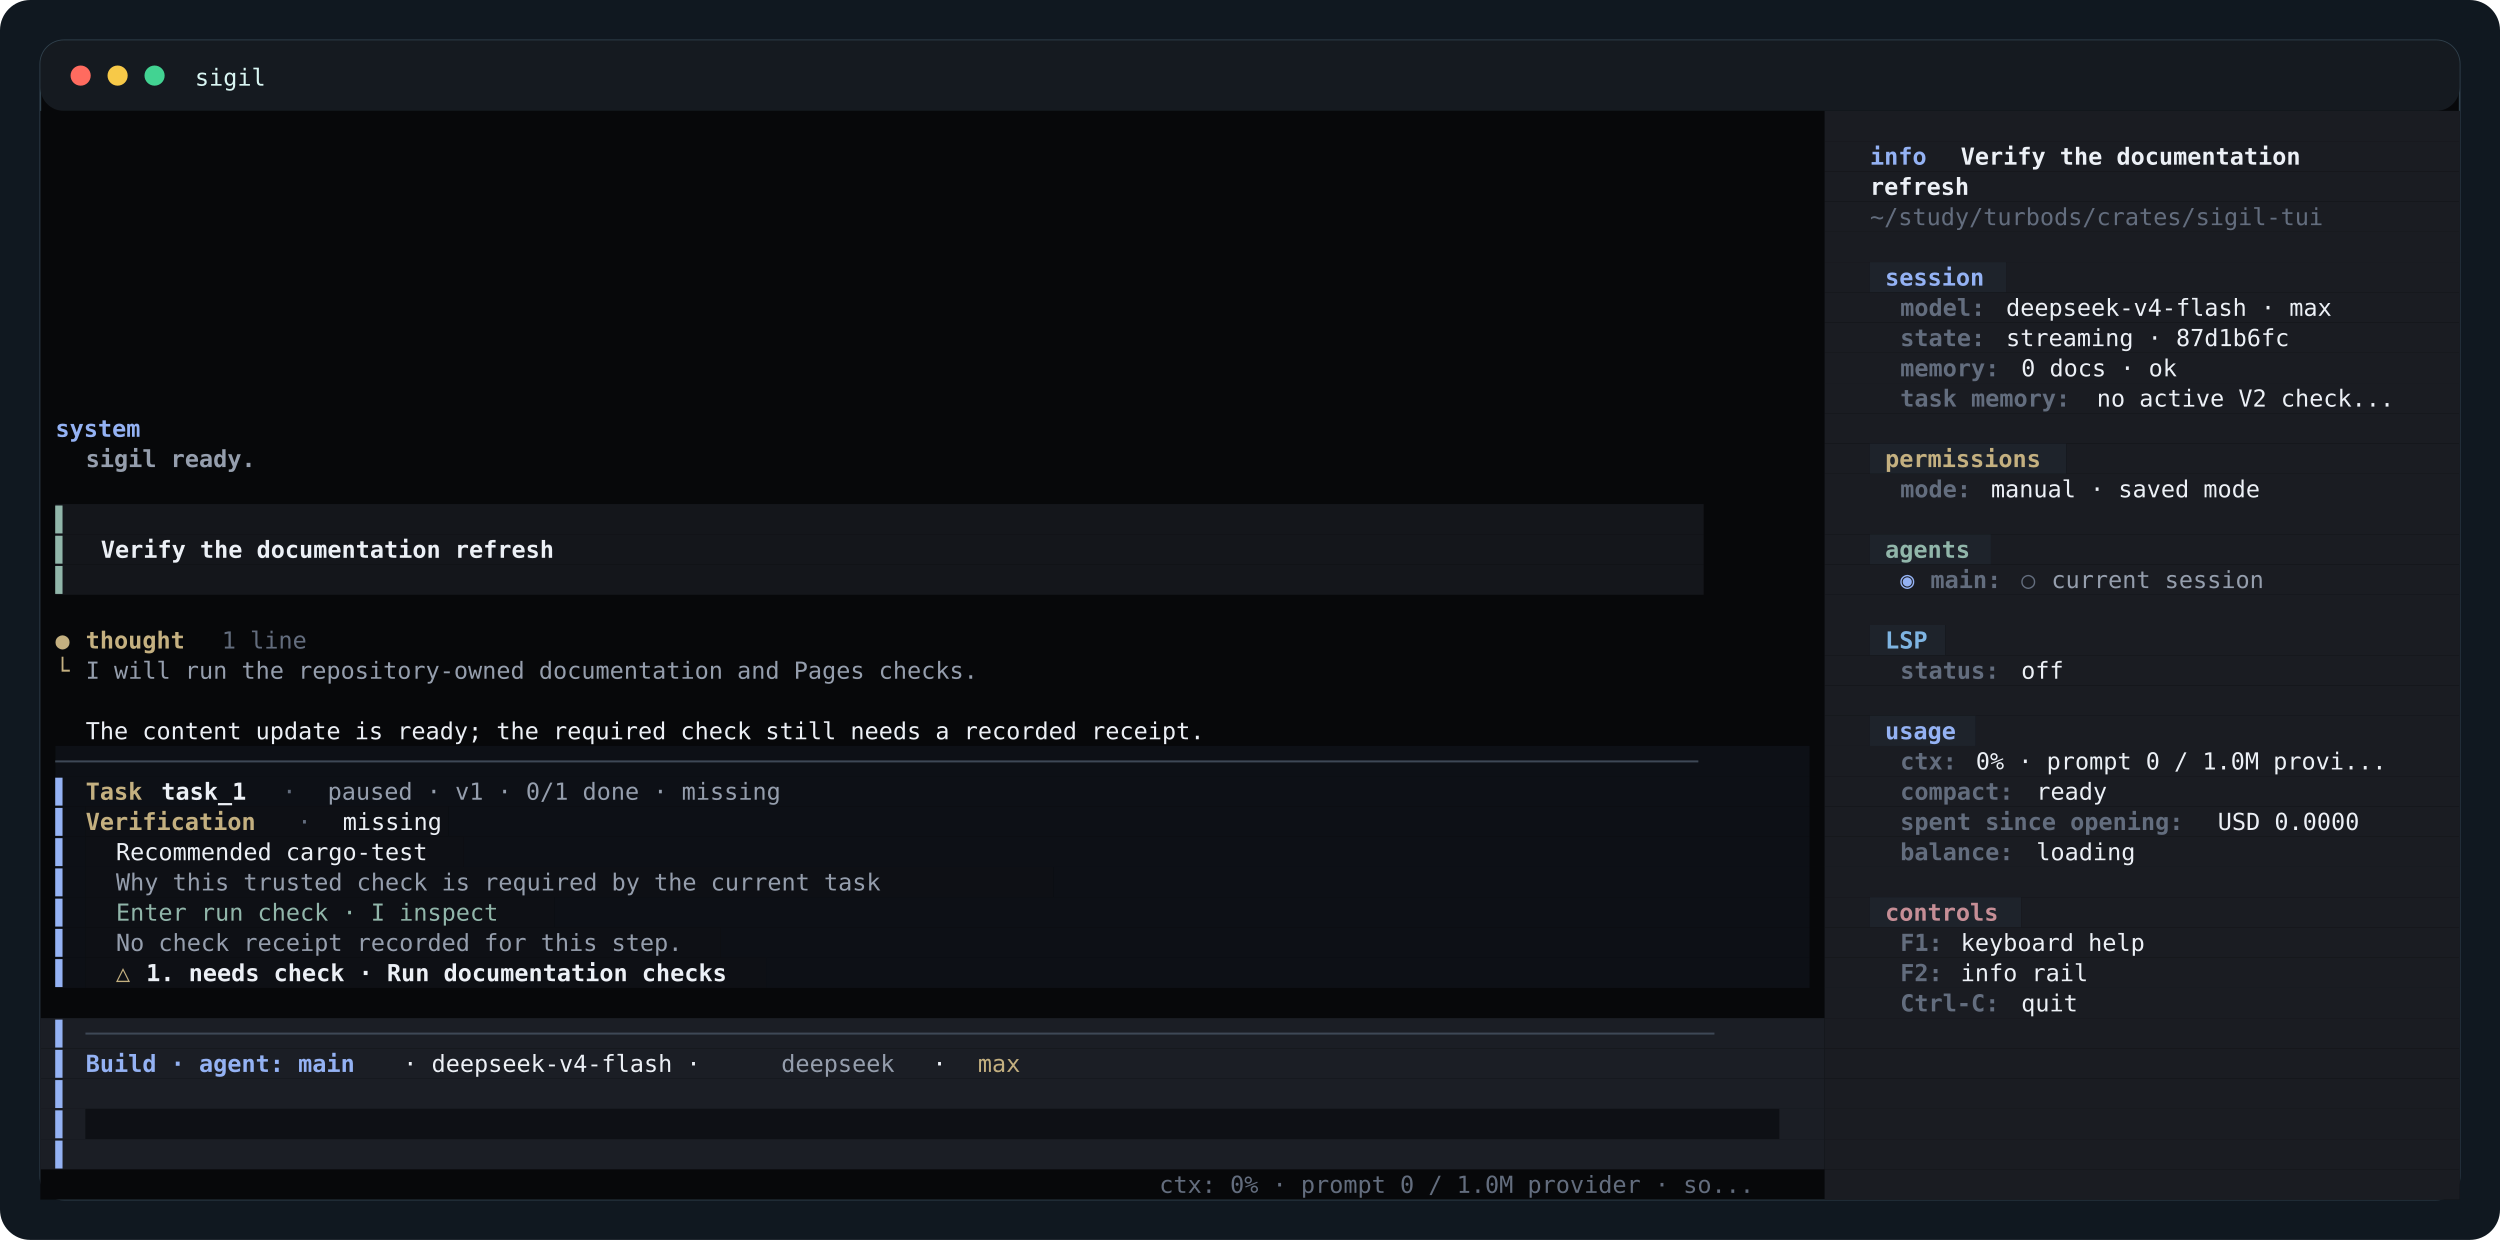
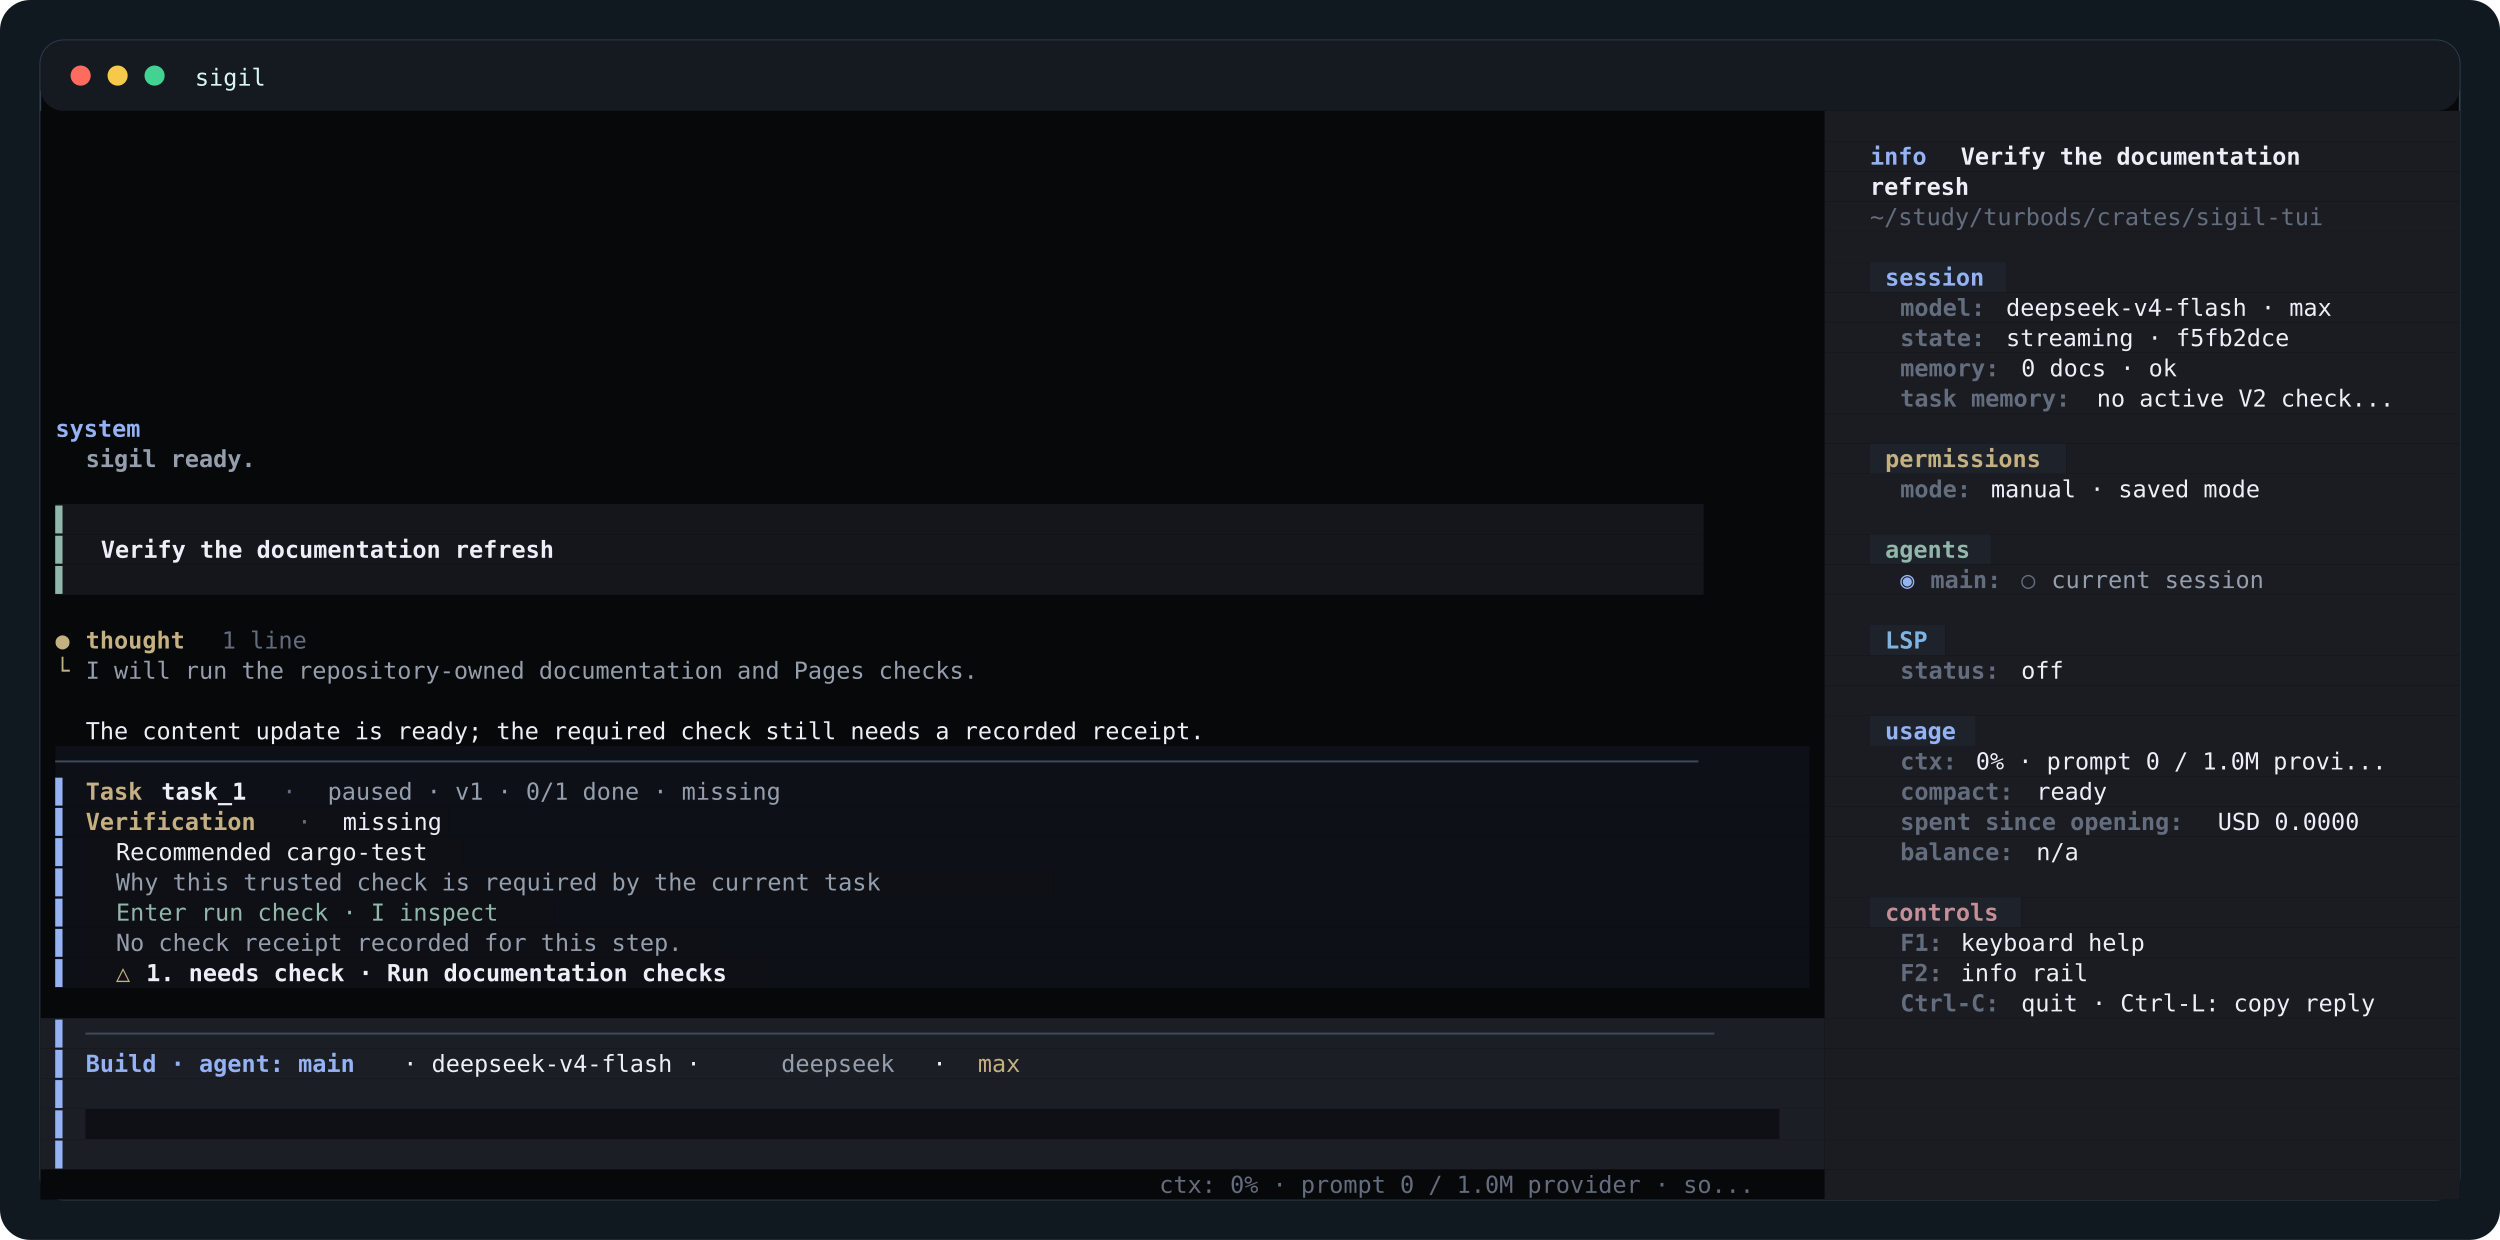
<svg xmlns="http://www.w3.org/2000/svg" width="1488" height="738" viewBox="0 0 1488 738" role="img" aria-labelledby="title desc">
  <rect width="100%" height="100%" rx="18" fill="#101820" />
  <rect x="24" y="24" width="1440" height="690" rx="14" fill="#07080a" stroke="#30414d" />
  <rect x="24" y="24" width="1440" height="42" rx="14" fill="#151a20" />
  <circle cx="48" cy="45" r="6" fill="#ff6b5f" />
  <circle cx="70" cy="45" r="6" fill="#f7c948" />
  <circle cx="92" cy="45" r="6" fill="#42d392" />
  <text x="116" y="51" fill="#d9f6f3" font-family="SFMono-Regular, ui-monospace, Menlo, Consolas, monospace" font-size="14">sigil</text>
  <clipPath id="terminalClipSigiltaskverificationpreview">
    <rect x="24" y="66" width="1440" height="648" />
  </clipPath>
  <g clip-path="url(#terminalClipSigiltaskverificationpreview)">
    <rect x="24" y="66" width="1440" height="648" fill="#07080a" />
    <rect x="1086" y="66" width="378" height="18" fill="#1a1c22" />
    <rect x="1086" y="84" width="378" height="18" fill="#1a1c22" />
    <rect x="1086" y="102" width="378" height="18" fill="#1a1c22" />
    <rect x="1086" y="120" width="378" height="18" fill="#1a1c22" />
    <rect x="1086" y="138" width="378" height="18" fill="#1a1c22" />
    <rect x="1086" y="156" width="27" height="18" fill="#1a1c22" />
    <rect x="1113" y="156" width="81" height="18" fill="#1e232b" />
    <rect x="1194" y="156" width="270" height="18" fill="#1a1c22" />
    <rect x="1086" y="174" width="378" height="18" fill="#1a1c22" />
    <rect x="1086" y="192" width="378" height="18" fill="#1a1c22" />
    <rect x="1086" y="210" width="378" height="18" fill="#1a1c22" />
    <rect x="1086" y="228" width="378" height="18" fill="#1a1c22" />
    <rect x="1086" y="246" width="378" height="18" fill="#1a1c22" />
    <rect x="1086" y="264" width="27" height="18" fill="#1a1c22" />
    <rect x="1113" y="264" width="117" height="18" fill="#1e232b" />
    <rect x="1230" y="264" width="234" height="18" fill="#1a1c22" />
    <rect x="1086" y="282" width="378" height="18" fill="#1a1c22" />
    <rect x="33" y="300" width="981" height="18" fill="#14161b" />
    <rect x="1086" y="300" width="378" height="18" fill="#1a1c22" />
    <rect x="33" y="318" width="981" height="18" fill="#14161b" />
    <rect x="1086" y="318" width="27" height="18" fill="#1a1c22" />
    <rect x="1113" y="318" width="72" height="18" fill="#1e232b" />
    <rect x="1185" y="318" width="279" height="18" fill="#1a1c22" />
    <rect x="33" y="336" width="981" height="18" fill="#14161b" />
    <rect x="1086" y="336" width="378" height="18" fill="#1a1c22" />
    <rect x="1086" y="354" width="378" height="18" fill="#1a1c22" />
    <rect x="1086" y="372" width="27" height="18" fill="#1a1c22" />
    <rect x="1113" y="372" width="45" height="18" fill="#1e232b" />
    <rect x="1158" y="372" width="306" height="18" fill="#1a1c22" />
    <rect x="1086" y="390" width="378" height="18" fill="#1a1c22" />
    <rect x="1086" y="408" width="378" height="18" fill="#1a1c22" />
    <rect x="1086" y="426" width="27" height="18" fill="#1a1c22" />
    <rect x="1113" y="426" width="63" height="18" fill="#1e232b" />
    <rect x="1176" y="426" width="288" height="18" fill="#1a1c22" />
    <rect x="33" y="444" width="1044" height="18" fill="#0d1016" />
    <rect x="1086" y="444" width="378" height="18" fill="#1a1c22" />
    <rect x="33" y="462" width="1044" height="18" fill="#0d1016" />
    <rect x="1086" y="462" width="378" height="18" fill="#1a1c22" />
    <rect x="33" y="480" width="18" height="18" fill="#0d1016" />
    <rect x="51" y="480" width="216" height="18" fill="#0e1015" />
    <rect x="267" y="480" width="810" height="18" fill="#0d1016" />
    <rect x="1086" y="480" width="378" height="18" fill="#1a1c22" />
    <rect x="33" y="498" width="18" height="18" fill="#0d1016" />
    <rect x="51" y="498" width="225" height="18" fill="#0e1015" />
    <rect x="276" y="498" width="801" height="18" fill="#0d1016" />
    <rect x="1086" y="498" width="378" height="18" fill="#1a1c22" />
    <rect x="33" y="516" width="18" height="18" fill="#0d1016" />
    <rect x="51" y="516" width="576" height="18" fill="#0e1015" />
    <rect x="627" y="516" width="450" height="18" fill="#0d1016" />
    <rect x="1086" y="516" width="378" height="18" fill="#1a1c22" />
    <rect x="33" y="534" width="18" height="18" fill="#0d1016" />
    <rect x="51" y="534" width="279" height="18" fill="#0e1015" />
    <rect x="330" y="534" width="747" height="18" fill="#0d1016" />
    <rect x="1086" y="534" width="27" height="18" fill="#1a1c22" />
    <rect x="1113" y="534" width="90" height="18" fill="#1e232b" />
    <rect x="1203" y="534" width="261" height="18" fill="#1a1c22" />
    <rect x="33" y="552" width="18" height="18" fill="#0d1016" />
    <rect x="51" y="552" width="378" height="18" fill="#0e1015" />
    <rect x="429" y="552" width="648" height="18" fill="#0d1016" />
    <rect x="1086" y="552" width="378" height="18" fill="#1a1c22" />
    <rect x="33" y="570" width="18" height="18" fill="#0d1016" />
    <rect x="51" y="570" width="405" height="18" fill="#0e1015" />
    <rect x="456" y="570" width="621" height="18" fill="#0d1016" />
    <rect x="1086" y="570" width="378" height="18" fill="#1a1c22" />
    <rect x="1086" y="588" width="378" height="18" fill="#1a1c22" />
    <rect x="24" y="606" width="1062" height="18" fill="#1b1e25" />
    <rect x="1086" y="606" width="378" height="18" fill="#1a1c22" />
    <rect x="24" y="624" width="1062" height="18" fill="#1b1e25" />
    <rect x="1086" y="624" width="378" height="18" fill="#1a1c22" />
    <rect x="24" y="642" width="1062" height="18" fill="#1b1e25" />
    <rect x="1086" y="642" width="378" height="18" fill="#1a1c22" />
    <rect x="24" y="660" width="27" height="18" fill="#1b1e25" />
    <rect x="51" y="660" width="1008" height="18" fill="#0e1015" />
    <rect x="1059" y="660" width="27" height="18" fill="#1b1e25" />
    <rect x="1086" y="660" width="378" height="18" fill="#1a1c22" />
    <rect x="24" y="678" width="1062" height="18" fill="#1b1e25" />
    <rect x="1086" y="678" width="378" height="18" fill="#1a1c22" />
    <rect x="1086" y="696" width="378" height="18" fill="#1a1c22" />
    <text x="1113" y="98" fill="#94b2f4" font-family="SFMono-Regular, ui-monospace, Menlo, Consolas, monospace" font-size="14" font-weight="700">info</text>
    <text x="1167" y="98" fill="#ecf0f6" font-family="SFMono-Regular, ui-monospace, Menlo, Consolas, monospace" font-size="14" font-weight="700">Verify the documentation</text>
    <text x="1113" y="116" fill="#ecf0f6" font-family="SFMono-Regular, ui-monospace, Menlo, Consolas, monospace" font-size="14" font-weight="700">refresh</text>
    <text x="1113" y="134" fill="#636d7e" font-family="SFMono-Regular, ui-monospace, Menlo, Consolas, monospace" font-size="14" font-weight="400">~/study/turbods/crates/sigil-tui</text>
    <text x="1122" y="170" fill="#94b2f4" font-family="SFMono-Regular, ui-monospace, Menlo, Consolas, monospace" font-size="14" font-weight="700">session</text>
    <text x="1131" y="188" fill="#636d7e" font-family="SFMono-Regular, ui-monospace, Menlo, Consolas, monospace" font-size="14" font-weight="700">model:</text>
    <text x="1194" y="188" fill="#ecf0f6" font-family="SFMono-Regular, ui-monospace, Menlo, Consolas, monospace" font-size="14" font-weight="400">deepseek-v4-flash · max</text>
    <text x="1131" y="206" fill="#636d7e" font-family="SFMono-Regular, ui-monospace, Menlo, Consolas, monospace" font-size="14" font-weight="700">state:</text>
-     <text x="1194" y="206" fill="#ecf0f6" font-family="SFMono-Regular, ui-monospace, Menlo, Consolas, monospace" font-size="14" font-weight="400">streaming · 87d1b6fc</text>
+     <text x="1194" y="206" fill="#ecf0f6" font-family="SFMono-Regular, ui-monospace, Menlo, Consolas, monospace" font-size="14" font-weight="400">streaming · f5fb2dce</text>
    <text x="1131" y="224" fill="#636d7e" font-family="SFMono-Regular, ui-monospace, Menlo, Consolas, monospace" font-size="14" font-weight="700">memory:</text>
    <text x="1203" y="224" fill="#ecf0f6" font-family="SFMono-Regular, ui-monospace, Menlo, Consolas, monospace" font-size="14" font-weight="400">0 docs · ok</text>
    <text x="1131" y="242" fill="#636d7e" font-family="SFMono-Regular, ui-monospace, Menlo, Consolas, monospace" font-size="14" font-weight="700">task memory:</text>
    <text x="1248" y="242" fill="#ecf0f6" font-family="SFMono-Regular, ui-monospace, Menlo, Consolas, monospace" font-size="14" font-weight="400">no active V2 check...</text>
    <text x="33" y="260" fill="#94b2f4" font-family="SFMono-Regular, ui-monospace, Menlo, Consolas, monospace" font-size="14" font-weight="700">system</text>
    <text x="51" y="278" fill="#959ead" font-family="SFMono-Regular, ui-monospace, Menlo, Consolas, monospace" font-size="14" font-weight="700">sigil ready.</text>
    <text x="1122" y="278" fill="#c4b080" font-family="SFMono-Regular, ui-monospace, Menlo, Consolas, monospace" font-size="14" font-weight="700">permissions</text>
    <text x="1131" y="296" fill="#636d7e" font-family="SFMono-Regular, ui-monospace, Menlo, Consolas, monospace" font-size="14" font-weight="700">mode:</text>
    <text x="1185" y="296" fill="#ecf0f6" font-family="SFMono-Regular, ui-monospace, Menlo, Consolas, monospace" font-size="14" font-weight="400">manual · saved mode</text>
    <text x="33" y="314" fill="#91b6aa" font-family="SFMono-Regular, ui-monospace, Menlo, Consolas, monospace" font-size="14" font-weight="700">▌</text>
    <text x="33" y="332" fill="#91b6aa" font-family="SFMono-Regular, ui-monospace, Menlo, Consolas, monospace" font-size="14" font-weight="700">▌</text>
    <text x="60" y="332" fill="#ecf0f6" font-family="SFMono-Regular, ui-monospace, Menlo, Consolas, monospace" font-size="14" font-weight="700">Verify the documentation refresh</text>
    <text x="1122" y="332" fill="#91b6aa" font-family="SFMono-Regular, ui-monospace, Menlo, Consolas, monospace" font-size="14" font-weight="700">agents</text>
    <text x="33" y="350" fill="#91b6aa" font-family="SFMono-Regular, ui-monospace, Menlo, Consolas, monospace" font-size="14" font-weight="700">▌</text>
    <text x="1131" y="350" fill="#94b2f4" font-family="SFMono-Regular, ui-monospace, Menlo, Consolas, monospace" font-size="14" font-weight="700">◉</text>
    <text x="1149" y="350" fill="#636d7e" font-family="SFMono-Regular, ui-monospace, Menlo, Consolas, monospace" font-size="14" font-weight="700">main:</text>
    <text x="1203" y="350" fill="#636d7e" font-family="SFMono-Regular, ui-monospace, Menlo, Consolas, monospace" font-size="14" font-weight="400">○</text>
    <text x="1221" y="350" fill="#959ead" font-family="SFMono-Regular, ui-monospace, Menlo, Consolas, monospace" font-size="14" font-weight="400">current session</text>
    <text x="33" y="386" fill="#c4b080" font-family="SFMono-Regular, ui-monospace, Menlo, Consolas, monospace" font-size="14" font-weight="700">●</text>
    <text x="51" y="386" fill="#c4b080" font-family="SFMono-Regular, ui-monospace, Menlo, Consolas, monospace" font-size="14" font-weight="700">thought</text>
    <text x="132" y="386" fill="#636d7e" font-family="SFMono-Regular, ui-monospace, Menlo, Consolas, monospace" font-size="14" font-weight="400">1 line</text>
    <text x="1122" y="386" fill="#7eb4e2" font-family="SFMono-Regular, ui-monospace, Menlo, Consolas, monospace" font-size="14" font-weight="700">LSP</text>
    <text x="33" y="404" fill="#c4b080" font-family="SFMono-Regular, ui-monospace, Menlo, Consolas, monospace" font-size="14" font-weight="700">└</text>
    <text x="51" y="404" fill="#959ead" font-family="SFMono-Regular, ui-monospace, Menlo, Consolas, monospace" font-size="14" font-weight="400">I will run the repository-owned documentation and Pages checks.</text>
    <text x="1131" y="404" fill="#636d7e" font-family="SFMono-Regular, ui-monospace, Menlo, Consolas, monospace" font-size="14" font-weight="700">status:</text>
    <text x="1203" y="404" fill="#ecf0f6" font-family="SFMono-Regular, ui-monospace, Menlo, Consolas, monospace" font-size="14" font-weight="400">off</text>
    <text x="51" y="440" fill="#ecf0f6" font-family="SFMono-Regular, ui-monospace, Menlo, Consolas, monospace" font-size="14" font-weight="400">The content update is ready; the required check still needs a recorded receipt.</text>
    <text x="1122" y="440" fill="#94b2f4" font-family="SFMono-Regular, ui-monospace, Menlo, Consolas, monospace" font-size="14" font-weight="700">usage</text>
    <text x="33" y="458" fill="#3e4856" font-family="SFMono-Regular, ui-monospace, Menlo, Consolas, monospace" font-size="14" font-weight="400">────────────────────────────────────────────────────────────────────────────────────────────────────────────────────</text>
    <text x="1131" y="458" fill="#636d7e" font-family="SFMono-Regular, ui-monospace, Menlo, Consolas, monospace" font-size="14" font-weight="700">ctx:</text>
    <text x="1176" y="458" fill="#ecf0f6" font-family="SFMono-Regular, ui-monospace, Menlo, Consolas, monospace" font-size="14" font-weight="400">0% · prompt 0 / 1.0M provi...</text>
    <text x="33" y="476" fill="#94b2f4" font-family="SFMono-Regular, ui-monospace, Menlo, Consolas, monospace" font-size="14" font-weight="400">▌</text>
    <text x="51" y="476" fill="#c4b080" font-family="SFMono-Regular, ui-monospace, Menlo, Consolas, monospace" font-size="14" font-weight="700">Task</text>
    <text x="96" y="476" fill="#ecf0f6" font-family="SFMono-Regular, ui-monospace, Menlo, Consolas, monospace" font-size="14" font-weight="700">task_1</text>
    <text x="168" y="476" fill="#636d7e" font-family="SFMono-Regular, ui-monospace, Menlo, Consolas, monospace" font-size="14" font-weight="400">·</text>
    <text x="195" y="476" fill="#959ead" font-family="SFMono-Regular, ui-monospace, Menlo, Consolas, monospace" font-size="14" font-weight="400">paused · v1 · 0/1 done · missing</text>
    <text x="1131" y="476" fill="#636d7e" font-family="SFMono-Regular, ui-monospace, Menlo, Consolas, monospace" font-size="14" font-weight="700">compact:</text>
    <text x="1212" y="476" fill="#ecf0f6" font-family="SFMono-Regular, ui-monospace, Menlo, Consolas, monospace" font-size="14" font-weight="400">ready</text>
    <text x="33" y="494" fill="#94b2f4" font-family="SFMono-Regular, ui-monospace, Menlo, Consolas, monospace" font-size="14" font-weight="400">▌</text>
    <text x="51" y="494" fill="#c4b080" font-family="SFMono-Regular, ui-monospace, Menlo, Consolas, monospace" font-size="14" font-weight="700">Verification</text>
    <text x="177" y="494" fill="#636d7e" font-family="SFMono-Regular, ui-monospace, Menlo, Consolas, monospace" font-size="14" font-weight="400">·</text>
    <text x="204" y="494" fill="#ecf0f6" font-family="SFMono-Regular, ui-monospace, Menlo, Consolas, monospace" font-size="14" font-weight="400">missing</text>
    <text x="1131" y="494" fill="#636d7e" font-family="SFMono-Regular, ui-monospace, Menlo, Consolas, monospace" font-size="14" font-weight="700">spent since opening:</text>
    <text x="1320" y="494" fill="#ecf0f6" font-family="SFMono-Regular, ui-monospace, Menlo, Consolas, monospace" font-size="14" font-weight="400">USD 0.0000</text>
    <text x="33" y="512" fill="#94b2f4" font-family="SFMono-Regular, ui-monospace, Menlo, Consolas, monospace" font-size="14" font-weight="400">▌</text>
    <text x="69" y="512" fill="#ecf0f6" font-family="SFMono-Regular, ui-monospace, Menlo, Consolas, monospace" font-size="14" font-weight="400">Recommended  cargo-test</text>
    <text x="1131" y="512" fill="#636d7e" font-family="SFMono-Regular, ui-monospace, Menlo, Consolas, monospace" font-size="14" font-weight="700">balance:</text>
-     <text x="1212" y="512" fill="#ecf0f6" font-family="SFMono-Regular, ui-monospace, Menlo, Consolas, monospace" font-size="14" font-weight="400">loading</text>
+     <text x="1212" y="512" fill="#ecf0f6" font-family="SFMono-Regular, ui-monospace, Menlo, Consolas, monospace" font-size="14" font-weight="400">n/a</text>
    <text x="33" y="530" fill="#94b2f4" font-family="SFMono-Regular, ui-monospace, Menlo, Consolas, monospace" font-size="14" font-weight="400">▌</text>
    <text x="69" y="530" fill="#959ead" font-family="SFMono-Regular, ui-monospace, Menlo, Consolas, monospace" font-size="14" font-weight="400">Why         this trusted check is required by the current task</text>
    <text x="33" y="548" fill="#94b2f4" font-family="SFMono-Regular, ui-monospace, Menlo, Consolas, monospace" font-size="14" font-weight="400">▌</text>
    <text x="69" y="548" fill="#91b6aa" font-family="SFMono-Regular, ui-monospace, Menlo, Consolas, monospace" font-size="14" font-weight="400">Enter run check  ·  I inspect</text>
    <text x="1122" y="548" fill="#c68e96" font-family="SFMono-Regular, ui-monospace, Menlo, Consolas, monospace" font-size="14" font-weight="700">controls</text>
    <text x="33" y="566" fill="#94b2f4" font-family="SFMono-Regular, ui-monospace, Menlo, Consolas, monospace" font-size="14" font-weight="400">▌</text>
    <text x="69" y="566" fill="#959ead" font-family="SFMono-Regular, ui-monospace, Menlo, Consolas, monospace" font-size="14" font-weight="400">No check receipt recorded for this step.</text>
    <text x="1131" y="566" fill="#636d7e" font-family="SFMono-Regular, ui-monospace, Menlo, Consolas, monospace" font-size="14" font-weight="700">F1:</text>
    <text x="1167" y="566" fill="#ecf0f6" font-family="SFMono-Regular, ui-monospace, Menlo, Consolas, monospace" font-size="14" font-weight="400">keyboard help</text>
    <text x="33" y="584" fill="#94b2f4" font-family="SFMono-Regular, ui-monospace, Menlo, Consolas, monospace" font-size="14" font-weight="400">▌</text>
    <text x="69" y="584" fill="#c4b080" font-family="SFMono-Regular, ui-monospace, Menlo, Consolas, monospace" font-size="14" font-weight="700">△</text>
    <text x="87" y="584" fill="#ecf0f6" font-family="SFMono-Regular, ui-monospace, Menlo, Consolas, monospace" font-size="14" font-weight="700">1. needs check · Run documentation checks</text>
    <text x="1131" y="584" fill="#636d7e" font-family="SFMono-Regular, ui-monospace, Menlo, Consolas, monospace" font-size="14" font-weight="700">F2:</text>
    <text x="1167" y="584" fill="#ecf0f6" font-family="SFMono-Regular, ui-monospace, Menlo, Consolas, monospace" font-size="14" font-weight="400">info rail</text>
    <text x="1131" y="602" fill="#636d7e" font-family="SFMono-Regular, ui-monospace, Menlo, Consolas, monospace" font-size="14" font-weight="700">Ctrl-C:</text>
-     <text x="1203" y="602" fill="#ecf0f6" font-family="SFMono-Regular, ui-monospace, Menlo, Consolas, monospace" font-size="14" font-weight="400">quit</text>
+     <text x="1203" y="602" fill="#ecf0f6" font-family="SFMono-Regular, ui-monospace, Menlo, Consolas, monospace" font-size="14" font-weight="400">quit · Ctrl-L: copy reply</text>
    <text x="33" y="620" fill="#94b2f4" font-family="SFMono-Regular, ui-monospace, Menlo, Consolas, monospace" font-size="14" font-weight="400">▌</text>
    <text x="51" y="620" fill="#3e4856" font-family="SFMono-Regular, ui-monospace, Menlo, Consolas, monospace" font-size="14" font-weight="400">───────────────────────────────────────────────────────────────────────────────────────────────────────────────────</text>
    <text x="33" y="638" fill="#94b2f4" font-family="SFMono-Regular, ui-monospace, Menlo, Consolas, monospace" font-size="14" font-weight="400">▌</text>
    <text x="51" y="638" fill="#94b2f4" font-family="SFMono-Regular, ui-monospace, Menlo, Consolas, monospace" font-size="14" font-weight="700">Build · agent: main</text>
    <text x="240" y="638" fill="#ecf0f6" font-family="SFMono-Regular, ui-monospace, Menlo, Consolas, monospace" font-size="14" font-weight="400">·  deepseek-v4-flash  ·</text>
    <text x="465" y="638" fill="#959ead" font-family="SFMono-Regular, ui-monospace, Menlo, Consolas, monospace" font-size="14" font-weight="400">deepseek</text>
    <text x="555" y="638" fill="#ecf0f6" font-family="SFMono-Regular, ui-monospace, Menlo, Consolas, monospace" font-size="14" font-weight="400">·</text>
    <text x="582" y="638" fill="#c4b080" font-family="SFMono-Regular, ui-monospace, Menlo, Consolas, monospace" font-size="14" font-weight="400">max</text>
    <text x="33" y="656" fill="#94b2f4" font-family="SFMono-Regular, ui-monospace, Menlo, Consolas, monospace" font-size="14" font-weight="400">▌</text>
    <text x="33" y="674" fill="#94b2f4" font-family="SFMono-Regular, ui-monospace, Menlo, Consolas, monospace" font-size="14" font-weight="400">▌</text>
    <text x="33" y="692" fill="#94b2f4" font-family="SFMono-Regular, ui-monospace, Menlo, Consolas, monospace" font-size="14" font-weight="400">▌</text>
    <text x="690" y="710" fill="#636d7e" font-family="SFMono-Regular, ui-monospace, Menlo, Consolas, monospace" font-size="14" font-weight="400">ctx: 0% · prompt 0 / 1.0M provider · so...</text>
  </g>
</svg>
